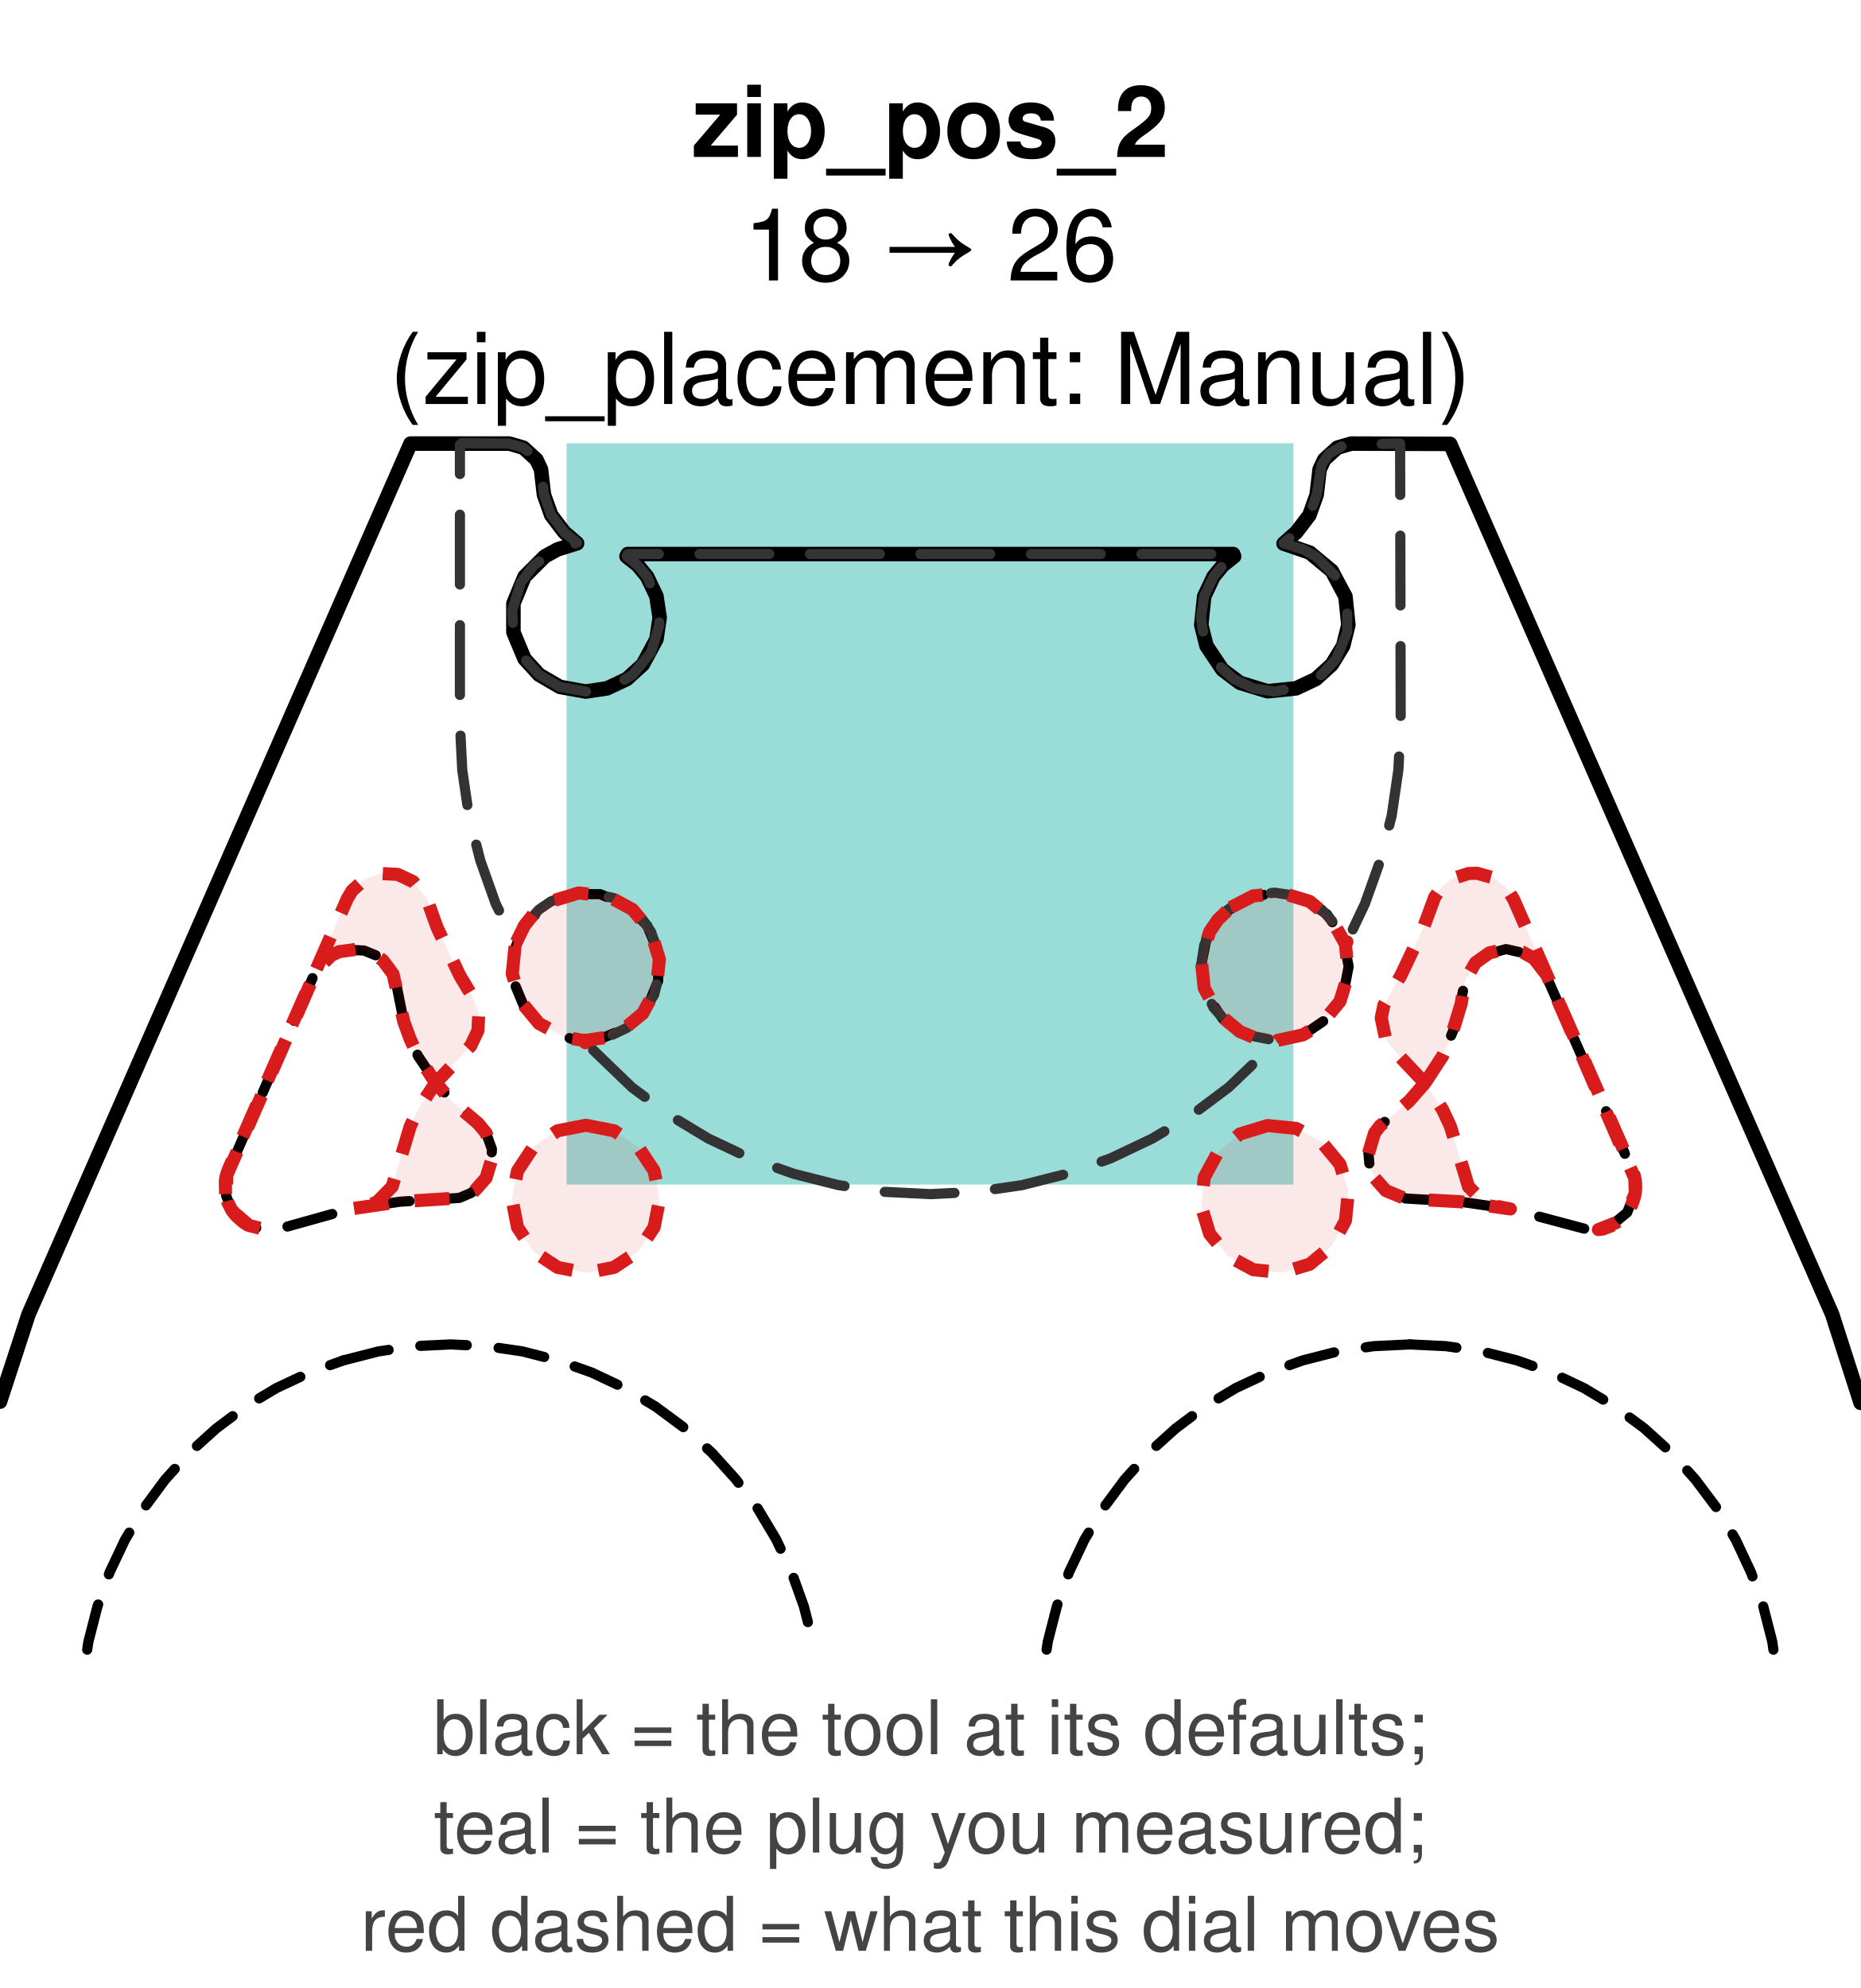
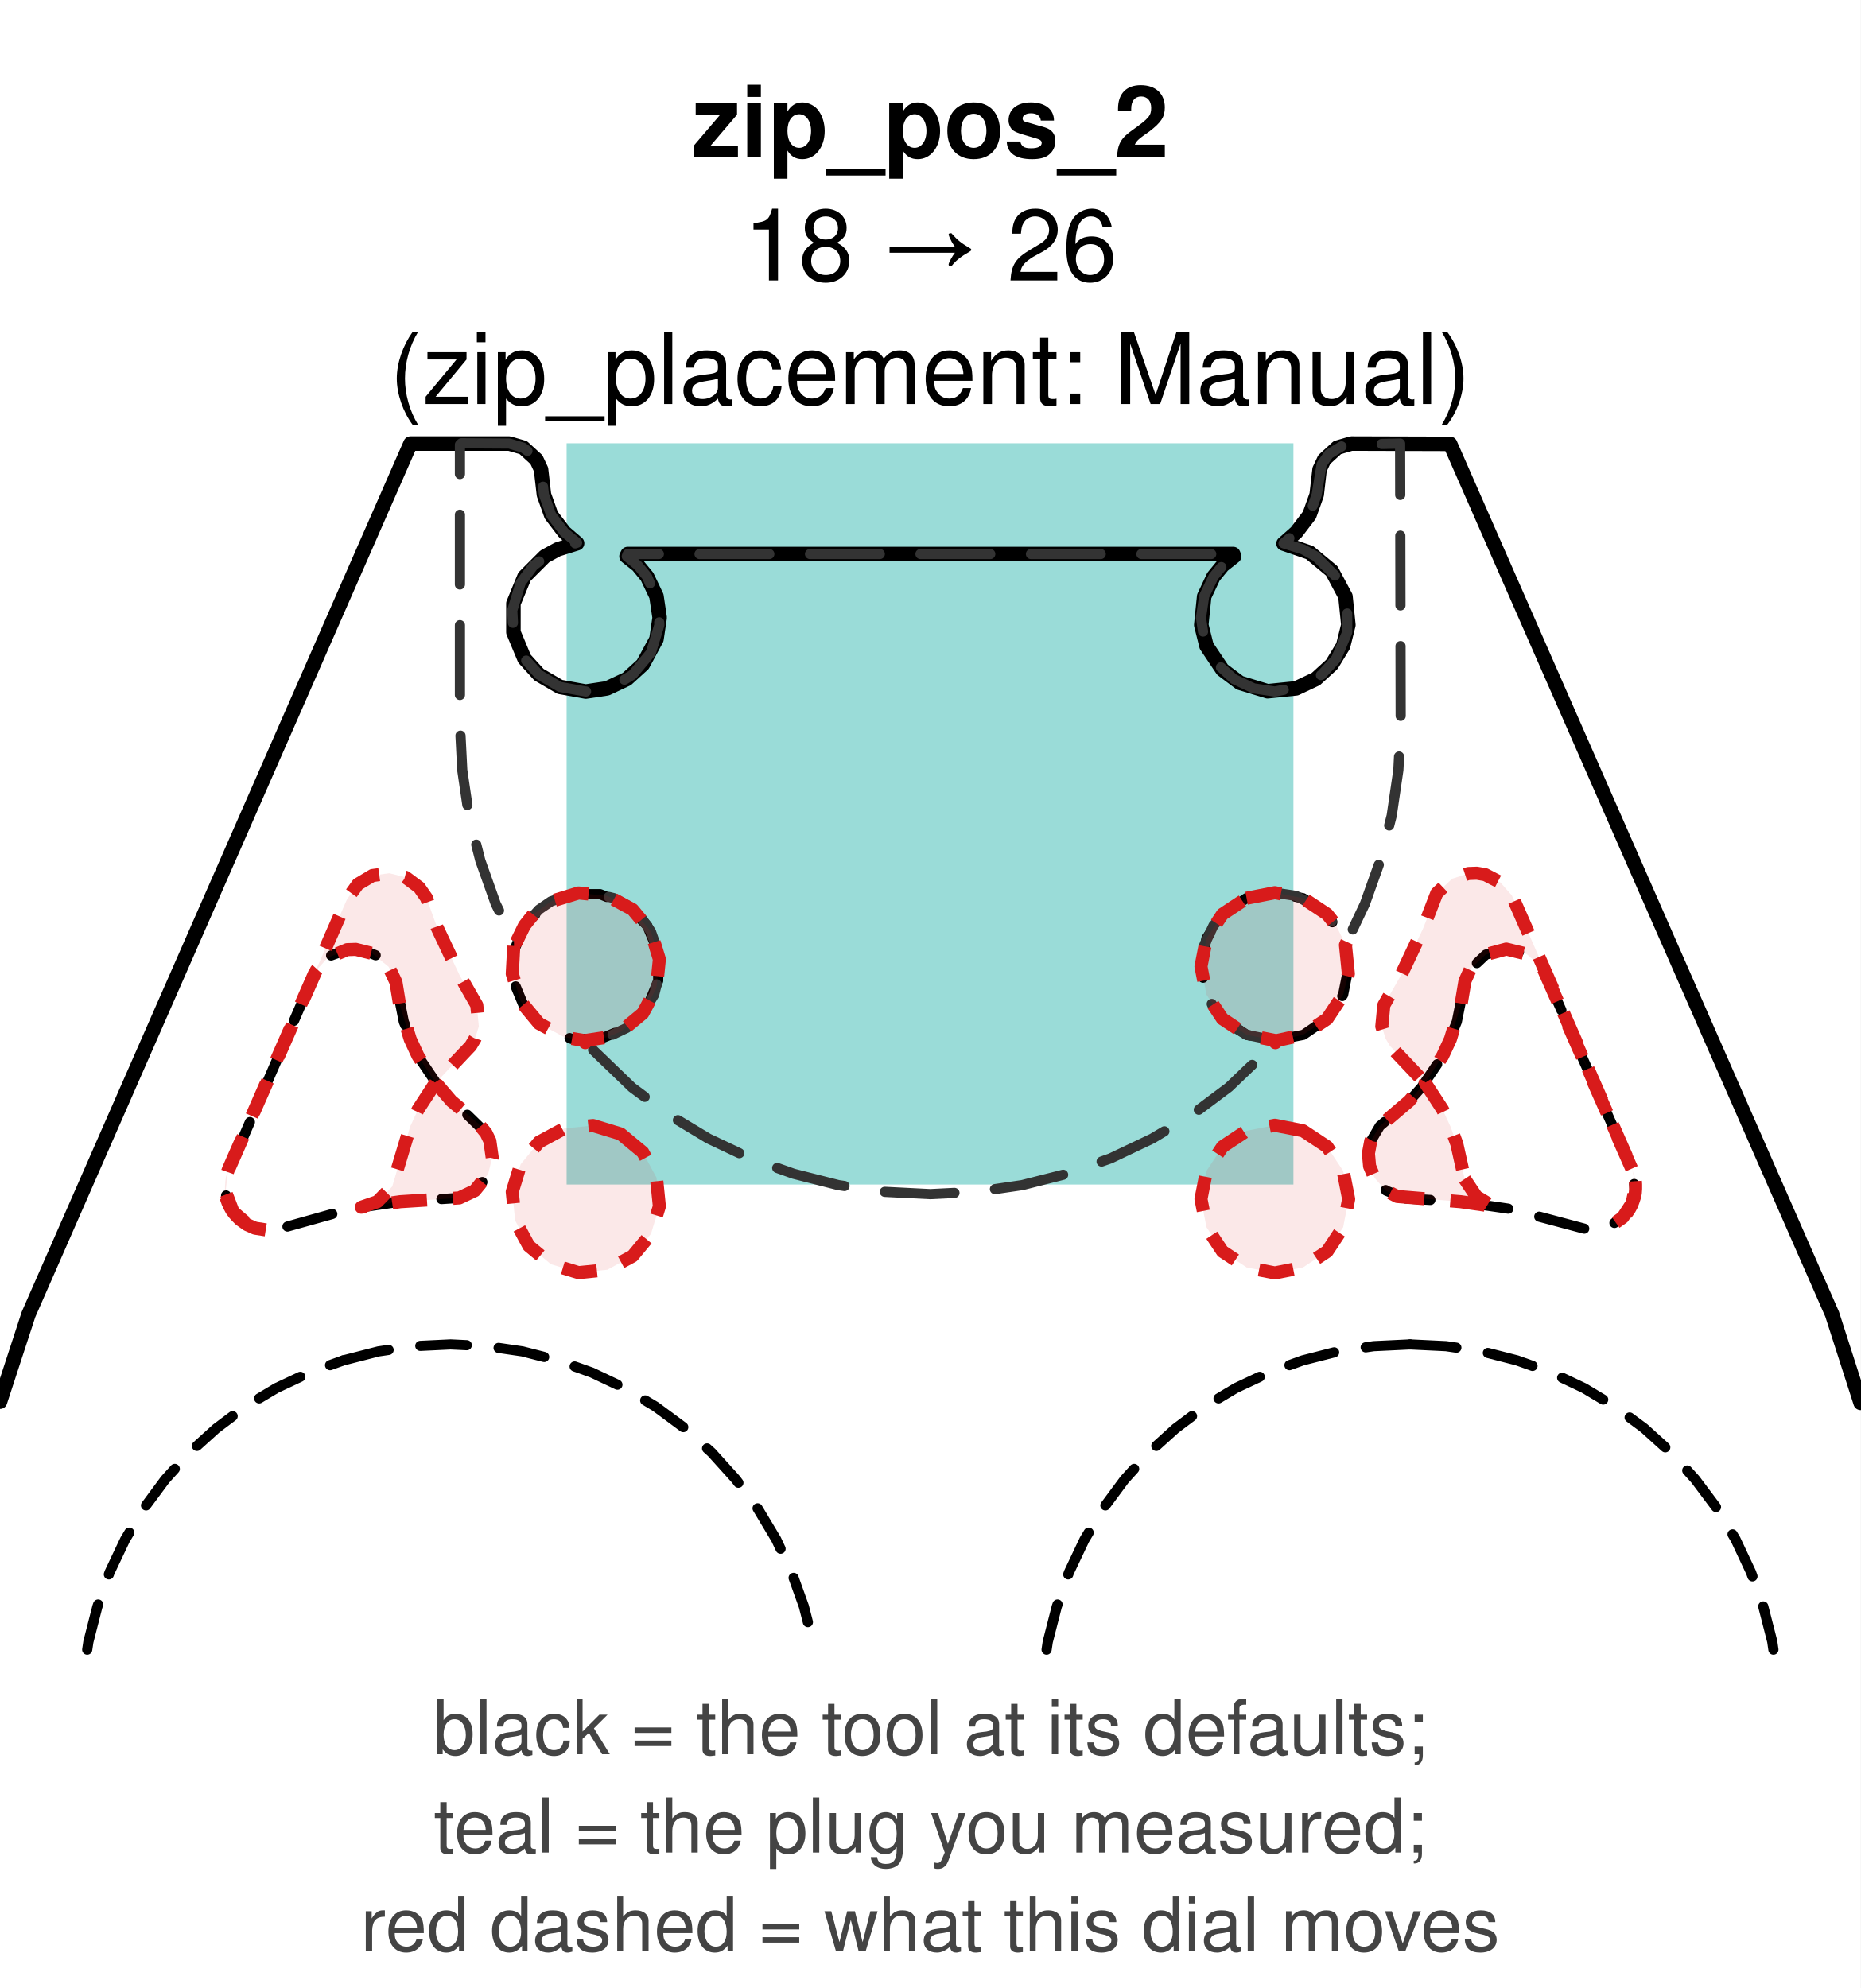
<svg xmlns="http://www.w3.org/2000/svg" width="64.00mm" height="68.39mm" viewBox="0 0 64.00 68.39" role="img">
  <rect width="64.00" height="68.39" fill="white" />
  <text x="32.00" y="5.40" font-family="Helvetica, Arial, sans-serif" font-size="3.40" font-weight="bold" text-anchor="middle" fill="#000">zip_pos_2</text>
  <text x="32.00" y="9.65" font-family="Helvetica, Arial, sans-serif" font-size="3.40" text-anchor="middle" fill="#000">18 → 26</text>
  <text x="32.00" y="13.90" font-family="Helvetica, Arial, sans-serif" font-size="3.40" text-anchor="middle" fill="#000">(zip_placement: Manual)</text>
  <path d="M 44.49 15.25 L 44.49 40.75 L 19.49 40.75 L 19.49 15.25 L 44.49 15.25 Z" fill="#20b2aa" fill-rule="evenodd" fill-opacity="0.45" stroke="none" />
  <path d="M 0.00 48.22 L 0.98 45.22 L 14.12 15.26 L 17.52 15.26 L 18.00 15.40 L 18.45 15.81 L 18.61 16.15 L 18.71 17.02 L 18.96 17.72 L 19.41 18.31 L 19.85 18.69 L 19.18 18.90 L 18.74 19.14 L 18.04 19.84 L 17.66 20.76 L 17.66 21.75 L 18.04 22.66 L 18.54 23.21 L 19.26 23.63 L 20.15 23.79 L 20.88 23.68 L 21.56 23.36 L 22.11 22.86 L 22.58 21.99 L 22.69 21.25 L 22.58 20.51 L 22.26 19.84 L 21.94 19.45 L 21.55 19.14 L 21.59 19.06 L 42.42 19.06 L 42.45 19.14 L 42.06 19.45 L 41.74 19.84 L 41.42 20.52 L 41.32 21.50 L 41.50 22.22 L 42.05 23.04 L 42.65 23.49 L 43.60 23.78 L 44.58 23.68 L 45.26 23.36 L 45.81 22.86 L 46.20 22.22 L 46.38 21.50 L 46.28 20.52 L 45.81 19.64 L 45.05 19.01 L 44.15 18.70 L 44.59 18.31 L 45.04 17.72 L 45.29 17.02 L 45.39 16.15 L 45.55 15.81 L 46.00 15.40 L 46.48 15.26 L 49.88 15.27 L 63.02 45.21 L 64.00 48.26" fill="none" stroke="#000" stroke-width="0.5" stroke-linejoin="round" stroke-linecap="round" />
  <path d="M 21.56 31.14 L 22.26 31.84 L 22.64 32.75 L 22.64 33.74 L 22.26 34.66 L 21.56 35.36 L 20.65 35.74 L 19.66 35.74 L 18.74 35.36 L 18.04 34.66 L 17.66 33.75 L 17.66 32.76 L 18.04 31.84 L 18.74 31.14 L 19.65 30.76 L 20.64 30.76 L 21.56 31.14 Z" fill="none" stroke="#000" stroke-width="0.35" stroke-linejoin="round" stroke-linecap="round" stroke-dasharray="1.6,1.1" />
  <path d="M 11.39 32.87 L 11.94 32.67 L 12.52 32.70 L 12.94 32.87 L 13.37 33.26 L 13.62 33.79 L 13.89 35.15 L 14.38 36.33 L 15.10 37.40 L 16.72 38.98 L 16.92 39.53 L 16.89 40.12 L 16.54 40.76 L 16.20 41.04 L 15.80 41.21 L 13.76 41.34 L 12.05 41.59 L 9.51 42.30 L 8.92 42.29 L 8.38 42.05 L 7.97 41.63 L 7.76 41.08 L 7.77 40.50 L 10.81 33.51 L 11.05 33.15 L 11.39 32.87 Z" fill="none" stroke="#000" stroke-width="0.35" stroke-linejoin="round" stroke-linecap="round" stroke-dasharray="1.6,1.1" />
  <path d="M 11.81 46.80 L 13.02 46.49 L 14.25 46.31 L 15.50 46.25 L 16.74 46.31 L 17.97 46.49 L 19.18 46.80 L 20.36 47.22 L 21.48 47.75 L 22.55 48.39 L 23.55 49.13 L 24.48 49.97 L 25.31 50.89 L 26.06 51.89 L 26.70 52.96 L 27.23 54.09 L 27.65 55.26 L 27.96 56.47 L 28.00 56.75" fill="none" stroke="#000" stroke-width="0.35" stroke-linejoin="round" stroke-linecap="round" stroke-dasharray="1.6,1.1" />
  <path d="M 3.00 56.75 L 3.04 56.48 L 3.35 55.27 L 3.77 54.09 L 4.30 52.97 L 4.94 51.90 L 5.68 50.90 L 6.52 49.97 L 7.44 49.14 L 8.44 48.39 L 9.51 47.75 L 10.64 47.22 L 11.81 46.80" fill="none" stroke="#000" stroke-width="0.35" stroke-linejoin="round" stroke-linecap="round" stroke-dasharray="1.6,1.1" />
  <path d="M 53.06 33.29 L 56.17 40.32 L 56.24 41.04 L 55.97 41.71 L 55.40 42.18 L 54.69 42.32 L 51.95 41.59 L 50.23 41.34 L 48.35 41.23 L 47.68 40.96 L 47.28 40.52 L 47.11 40.12 L 47.07 39.67 L 47.16 39.25 L 47.46 38.74 L 48.47 37.88 L 48.90 37.40 L 49.62 36.34 L 50.11 35.15 L 50.39 33.75 L 50.57 33.35 L 51.11 32.84 L 51.80 32.65 L 52.51 32.81 L 53.06 33.29 Z" fill="none" stroke="#000" stroke-width="0.35" stroke-linejoin="round" stroke-linecap="round" stroke-dasharray="1.6,1.1" />
  <path d="M 48.50 46.25 L 49.74 46.31 L 50.97 46.49 L 52.18 46.80 L 53.36 47.22 L 54.48 47.75 L 55.55 48.39 L 56.55 49.13 L 57.48 49.97 L 58.31 50.89 L 59.06 51.89 L 59.70 52.96 L 60.23 54.09 L 60.65 55.26 L 60.96 56.47 L 61.00 56.75" fill="none" stroke="#000" stroke-width="0.35" stroke-linejoin="round" stroke-linecap="round" stroke-dasharray="1.6,1.1" />
  <path d="M 36.00 56.75 L 36.04 56.48 L 36.35 55.27 L 36.77 54.09 L 37.30 52.97 L 37.94 51.90 L 38.68 50.90 L 39.52 49.97 L 40.44 49.14 L 41.44 48.39 L 42.51 47.75 L 43.64 47.22 L 44.81 46.80 L 46.02 46.49 L 47.25 46.31 L 48.50 46.25" fill="none" stroke="#000" stroke-width="0.35" stroke-linejoin="round" stroke-linecap="round" stroke-dasharray="1.6,1.1" />
  <path d="M 42.05 31.46 L 42.87 30.90 L 43.85 30.71 L 44.82 30.90 L 45.64 31.45 L 46.20 32.27 L 46.39 33.25 L 46.20 34.22 L 45.65 35.04 L 44.83 35.60 L 43.85 35.79 L 42.88 35.60 L 42.06 35.05 L 41.50 34.23 L 41.31 33.25 L 41.50 32.28 L 42.05 31.46 Z" fill="none" stroke="#000" stroke-width="0.35" stroke-linejoin="round" stroke-linecap="round" stroke-dasharray="1.6,1.1" />
  <path d="M 15.82 15.30 L 15.87 15.25 L 17.52 15.26 L 17.99 15.40 L 18.29 15.62 L 18.61 16.15 L 18.71 17.02 L 18.96 17.72 L 19.41 18.31 L 19.85 18.67 L 18.95 19.01 L 18.35 19.46 L 17.91 20.05 L 17.62 21.00 L 17.66 21.75 L 18.04 22.66 L 18.54 23.21 L 19.26 23.63 L 20.15 23.79 L 21.12 23.60 L 21.76 23.21 L 22.39 22.45 L 22.68 21.50 L 22.64 20.75 L 22.26 19.84 L 21.94 19.45 L 21.56 19.14 L 21.59 19.06 L 42.41 19.06 L 42.44 19.14 L 42.06 19.45 L 41.74 19.84 L 41.42 20.51 L 41.31 21.25 L 41.42 21.99 L 41.89 22.86 L 42.44 23.36 L 43.12 23.68 L 43.85 23.79 L 44.82 23.60 L 45.46 23.21 L 45.96 22.66 L 46.34 21.75 L 46.34 20.76 L 45.96 19.84 L 45.26 19.14 L 44.82 18.90 L 44.15 18.69 L 44.59 18.31 L 45.04 17.72 L 45.29 17.02 L 45.46 15.98 L 45.71 15.62 L 46.24 15.30 L 48.16 15.26 L 48.18 24.91 L 48.10 26.49 L 47.87 28.06 L 47.48 29.60 L 46.95 31.09 L 46.33 32.40 L 46.25 32.41 L 45.96 31.84 L 45.46 31.29 L 44.58 30.82 L 43.85 30.71 L 43.35 30.76 L 42.65 31.01 L 42.24 31.29 L 41.74 31.84 L 41.42 32.52 L 41.31 33.25 L 41.42 33.99 L 41.74 34.66 L 42.24 35.21 L 42.88 35.60 L 43.84 35.79 L 43.87 35.87 L 42.27 37.40 L 40.99 38.36 L 39.63 39.17 L 38.20 39.85 L 36.70 40.38 L 35.16 40.77 L 33.59 41.00 L 32.00 41.08 L 30.41 41.00 L 28.84 40.77 L 27.30 40.38 L 25.81 39.85 L 24.37 39.17 L 23.01 38.35 L 21.74 37.41 L 20.12 35.85 L 20.16 35.79 L 20.89 35.68 L 21.56 35.36 L 22.11 34.86 L 22.50 34.22 L 22.68 33.50 L 22.64 32.76 L 22.39 32.05 L 22.11 31.64 L 21.56 31.14 L 21.12 30.90 L 20.40 30.72 L 19.66 30.76 L 18.95 31.01 L 18.54 31.29 L 18.04 31.84 L 17.71 32.43 L 17.05 31.09 L 16.52 29.60 L 16.13 28.06 L 15.90 26.49 L 15.82 24.91 L 15.82 15.30 Z" fill="none" stroke="#333333" stroke-width="0.35" stroke-linejoin="round" stroke-linecap="round" stroke-dasharray="2.4,1.4" />
-   <path d="M 49.01 37.26 L 48.01 36.20 L 47.66 35.73 L 47.51 35.02 L 47.60 34.58 L 48.19 33.55 L 48.96 31.92 L 49.35 30.86 L 49.60 30.50 L 49.95 30.23 L 50.51 30.05 L 50.80 30.04 L 51.37 30.20 L 51.83 30.56 L 52.06 30.93 L 52.06 30.93 L 56.14 40.22 L 56.17 40.32 L 56.22 40.46 L 56.25 40.60 L 56.26 40.75 L 56.26 40.90 L 56.25 41.04 L 56.22 41.18 L 56.17 41.33 L 56.12 41.46 L 56.05 41.59 L 55.97 41.71 L 55.87 41.83 L 55.77 41.93 L 55.66 42.03 L 55.53 42.11 L 55.40 42.18 L 55.40 42.18 L 55.13 42.28 L 55.13 42.28 L 55.13 42.28 L 54.98 42.30 L 55.59 42.06 L 56.00 41.65 L 56.25 41.04 L 56.23 40.53 L 53.21 33.55 L 52.76 32.97 L 52.38 32.76 L 51.80 32.65 L 51.23 32.78 L 50.75 33.12 L 50.39 33.75 L 50.26 34.53 L 49.89 35.75 L 49.62 36.33 L 49.02 37.25 L 49.62 38.17 L 49.89 38.75 L 50.51 40.82 L 51.02 41.34 L 51.29 41.46 L 51.95 41.59 L 50.23 41.34 L 48.35 41.24 L 47.67 40.96 L 47.28 40.52 L 47.11 40.12 L 47.07 39.68 L 47.28 38.98 L 47.46 38.74 L 48.47 37.88 L 49.01 37.26 Z" fill="#d81b1b" fill-rule="evenodd" fill-opacity="0.1" stroke="#d81b1b" stroke-width="0.45" stroke-linejoin="round" stroke-dasharray="1.2,0.9" />
-   <path d="M 43.60 38.72 L 44.59 38.82 L 45.46 39.29 L 46.09 40.05 L 46.38 41.00 L 46.28 41.99 L 45.81 42.86 L 45.05 43.49 L 44.10 43.78 L 43.11 43.68 L 42.24 43.21 L 41.61 42.45 L 41.32 41.50 L 41.42 40.51 L 41.89 39.64 L 42.65 39.01 L 43.60 38.72 Z" fill="#d81b1b" fill-rule="evenodd" fill-opacity="0.1" stroke="#d81b1b" stroke-width="0.45" stroke-linejoin="round" stroke-dasharray="1.2,0.9" />
-   <path d="M 42.33 31.22 L 43.11 30.82 L 44.10 30.72 L 45.05 31.01 L 45.81 31.64 L 46.24 32.41 L 46.33 32.40 L 46.28 32.51 L 46.38 33.50 L 46.09 34.45 L 45.46 35.21 L 44.82 35.60 L 43.95 35.79 L 43.87 35.87 L 43.84 35.79 L 43.11 35.68 L 42.65 35.49 L 41.89 34.86 L 41.42 33.99 L 41.32 33.00 L 41.61 32.05 L 41.89 31.64 L 42.33 31.22 Z" fill="#d81b1b" fill-rule="evenodd" fill-opacity="0.1" stroke="#d81b1b" stroke-width="0.45" stroke-linejoin="round" stroke-dasharray="1.2,0.9" />
-   <path d="M 20.15 38.71 L 21.12 38.90 L 21.95 39.45 L 22.50 40.28 L 22.69 41.25 L 22.50 42.22 L 21.95 43.05 L 21.12 43.60 L 20.15 43.79 L 19.18 43.60 L 18.35 43.05 L 17.80 42.22 L 17.61 41.25 L 17.80 40.28 L 18.35 39.45 L 19.18 38.90 L 20.15 38.71 Z" fill="#d81b1b" fill-rule="evenodd" fill-opacity="0.1" stroke="#d81b1b" stroke-width="0.45" stroke-linejoin="round" stroke-dasharray="1.2,0.9" />
-   <path d="M 17.67 32.40 L 17.76 32.41 L 18.04 31.84 L 18.35 31.45 L 18.95 31.01 L 19.90 30.72 L 20.89 30.82 L 21.76 31.29 L 22.39 32.05 L 22.68 33.00 L 22.58 33.99 L 22.11 34.86 L 21.35 35.49 L 20.89 35.68 L 20.16 35.79 L 20.13 35.87 L 20.05 35.79 L 19.41 35.68 L 18.54 35.21 L 17.91 34.45 L 17.62 33.50 L 17.72 32.51 L 17.67 32.40 Z" fill="#d81b1b" fill-rule="evenodd" fill-opacity="0.1" stroke="#d81b1b" stroke-width="0.45" stroke-linejoin="round" stroke-dasharray="1.2,0.9" />
-   <path d="M 7.76 41.08 L 7.75 40.64 L 7.77 40.50 L 7.81 40.36 L 7.86 40.22 L 11.94 30.93 L 12.11 30.64 L 12.54 30.25 L 13.09 30.05 L 13.68 30.08 L 14.21 30.33 L 14.67 30.89 L 15.04 31.92 L 15.81 33.55 L 16.27 34.32 L 16.47 34.87 L 16.44 35.45 L 16.19 35.98 L 14.99 37.25 L 15.53 37.88 L 16.44 38.64 L 16.72 38.98 L 16.92 39.53 L 16.93 39.83 L 16.72 40.52 L 16.33 40.96 L 15.80 41.21 L 13.76 41.34 L 12.05 41.59 L 12.71 41.46 L 12.98 41.34 L 13.49 40.82 L 14.11 38.75 L 14.38 38.17 L 14.98 37.25 L 14.38 36.33 L 14.11 35.75 L 13.89 35.15 L 13.52 33.51 L 13.17 33.04 L 12.94 32.87 L 12.24 32.66 L 11.66 32.74 L 11.39 32.87 L 10.88 33.38 L 7.80 40.43 L 7.78 41.15 L 8.02 41.69 L 8.57 42.16 L 9.21 42.32 L 8.64 42.19 L 8.50 42.13 L 8.38 42.05 L 8.16 41.86 L 8.06 41.75 L 7.97 41.63 L 7.84 41.37 L 7.76 41.08 Z" fill="#d81b1b" fill-rule="evenodd" fill-opacity="0.1" stroke="#d81b1b" stroke-width="0.45" stroke-linejoin="round" stroke-dasharray="1.2,0.9" />
+   <path d="M 21.35 39.01 L 22.11 39.64 L 22.58 40.51 L 22.68 41.50 L 22.39 42.45 L 21.76 43.21 L 20.89 43.68 L 19.90 43.78 L 18.95 43.49 L 18.19 42.86 L 17.72 41.99 L 17.62 41.00 L 17.91 40.05 L 18.54 39.29 L 19.41 38.82 L 20.40 38.72 L 21.35 39.01 Z" fill="#d81b1b" fill-rule="evenodd" fill-opacity="0.1" stroke="#d81b1b" stroke-width="0.45" stroke-linejoin="round" stroke-dasharray="1.2,0.9" />
+   <path d="M 8.50 42.13 L 8.26 41.96 L 8.16 41.86 L 8.06 41.75 L 7.97 41.63 L 7.90 41.50 L 7.84 41.37 L 7.79 41.23 L 7.76 41.08 L 7.74 40.94 L 7.74 40.79 L 7.75 40.64 L 7.77 40.50 L 7.81 40.36 L 7.86 40.22 L 11.94 30.93 L 12.31 30.42 L 12.81 30.12 L 13.39 30.04 L 13.95 30.18 L 14.42 30.53 L 14.67 30.89 L 15.04 31.92 L 15.81 33.55 L 16.40 34.58 L 16.47 35.31 L 16.34 35.73 L 16.19 35.98 L 14.99 37.25 L 15.53 37.88 L 16.44 38.64 L 16.72 38.98 L 16.85 39.25 L 16.93 39.82 L 16.79 40.39 L 16.33 40.96 L 15.80 41.21 L 13.77 41.34 L 12.43 41.53 L 12.98 41.34 L 13.49 40.82 L 14.11 38.75 L 14.38 38.17 L 14.98 37.25 L 14.38 36.33 L 14.11 35.75 L 13.74 34.53 L 13.62 33.79 L 13.37 33.26 L 12.80 32.80 L 12.24 32.66 L 11.94 32.67 L 11.27 32.95 L 10.88 33.38 L 7.84 40.29 L 7.76 41.01 L 8.02 41.69 L 8.57 42.16 L 9.21 42.32 L 8.77 42.25 L 8.50 42.13 Z" fill="#d81b1b" fill-rule="evenodd" fill-opacity="0.1" stroke="#d81b1b" stroke-width="0.45" stroke-linejoin="round" stroke-dasharray="1.2,0.9" />
+   <path d="M 17.68 32.41 L 17.76 32.41 L 18.04 31.84 L 18.35 31.45 L 18.95 31.01 L 19.90 30.72 L 20.89 30.82 L 21.76 31.29 L 22.39 32.05 L 22.68 33.00 L 22.58 33.99 L 22.11 34.86 L 21.35 35.49 L 20.89 35.68 L 20.16 35.79 L 20.13 35.87 L 20.05 35.79 L 19.41 35.68 L 18.54 35.21 L 17.91 34.45 L 17.62 33.50 L 17.68 32.41 Z" fill="#d81b1b" fill-rule="evenodd" fill-opacity="0.1" stroke="#d81b1b" stroke-width="0.45" stroke-linejoin="round" stroke-dasharray="1.2,0.9" />
+   <path d="M 44.82 38.90 L 45.65 39.45 L 46.20 40.28 L 46.39 41.25 L 46.20 42.22 L 45.65 43.05 L 44.82 43.60 L 43.85 43.79 L 42.88 43.60 L 42.05 43.05 L 41.50 42.22 L 41.31 41.25 L 41.50 40.28 L 42.05 39.45 L 42.88 38.90 L 43.85 38.71 L 44.82 38.90 Z" fill="#d81b1b" fill-rule="evenodd" fill-opacity="0.1" stroke="#d81b1b" stroke-width="0.45" stroke-linejoin="round" stroke-dasharray="1.2,0.9" />
+   <path d="M 50.38 40.56 L 50.78 41.16 L 51.28 41.46 L 51.57 41.53 L 50.24 41.34 L 48.06 41.16 L 47.67 40.96 L 47.28 40.52 L 47.11 40.12 L 47.07 39.68 L 47.15 39.25 L 47.46 38.74 L 48.47 37.88 L 49.01 37.25 L 47.81 35.98 L 47.66 35.73 L 47.53 35.31 L 47.60 34.58 L 48.19 33.55 L 48.96 31.92 L 49.42 30.73 L 49.95 30.23 L 50.51 30.05 L 50.80 30.04 L 51.09 30.09 L 51.61 30.36 L 52.00 30.80 L 52.06 30.93 L 56.14 40.22 L 56.17 40.32 L 56.22 40.46 L 56.25 40.60 L 56.26 40.75 L 56.26 40.90 L 56.25 41.04 L 56.22 41.18 L 56.17 41.33 L 56.12 41.46 L 56.05 41.59 L 55.97 41.71 L 55.87 41.83 L 55.77 41.93 L 55.66 42.03 L 55.53 42.11 L 55.40 42.18 L 55.82 41.88 L 56.14 41.39 L 56.26 40.82 L 56.15 40.26 L 53.07 33.30 L 52.51 32.82 L 51.81 32.65 L 51.10 32.84 L 50.57 33.35 L 50.39 33.75 L 50.26 34.53 L 49.89 35.75 L 49.62 36.33 L 49.02 37.25 L 49.62 38.17 L 49.89 38.75 L 50.11 39.35 L 50.38 40.56 Z" fill="#d81b1b" fill-rule="evenodd" fill-opacity="0.1" stroke="#d81b1b" stroke-width="0.45" stroke-linejoin="round" stroke-dasharray="1.2,0.9" />
+   <path d="M 42.88 30.90 L 43.85 30.71 L 44.82 30.90 L 45.65 31.45 L 45.96 31.84 L 46.24 32.41 L 46.33 32.40 L 46.28 32.51 L 46.38 33.50 L 46.20 34.22 L 45.65 35.05 L 44.82 35.60 L 43.95 35.79 L 43.87 35.87 L 43.84 35.79 L 42.88 35.60 L 42.05 35.05 L 41.50 34.22 L 41.31 33.25 L 41.50 32.28 L 42.05 31.45 L 42.88 30.90 Z" fill="#d81b1b" fill-rule="evenodd" fill-opacity="0.1" stroke="#d81b1b" stroke-width="0.45" stroke-linejoin="round" stroke-dasharray="1.2,0.9" />
  <text x="32.00" y="60.35" font-family="Helvetica, Arial, sans-serif" font-size="2.60" text-anchor="middle" fill="#444444">black = the tool at its defaults;</text>
  <text x="32.00" y="63.73" font-family="Helvetica, Arial, sans-serif" font-size="2.60" text-anchor="middle" fill="#444444">teal = the plug you measured;</text>
  <text x="32.00" y="67.11" font-family="Helvetica, Arial, sans-serif" font-size="2.60" text-anchor="middle" fill="#444444">red dashed = what this dial moves</text>
</svg>
